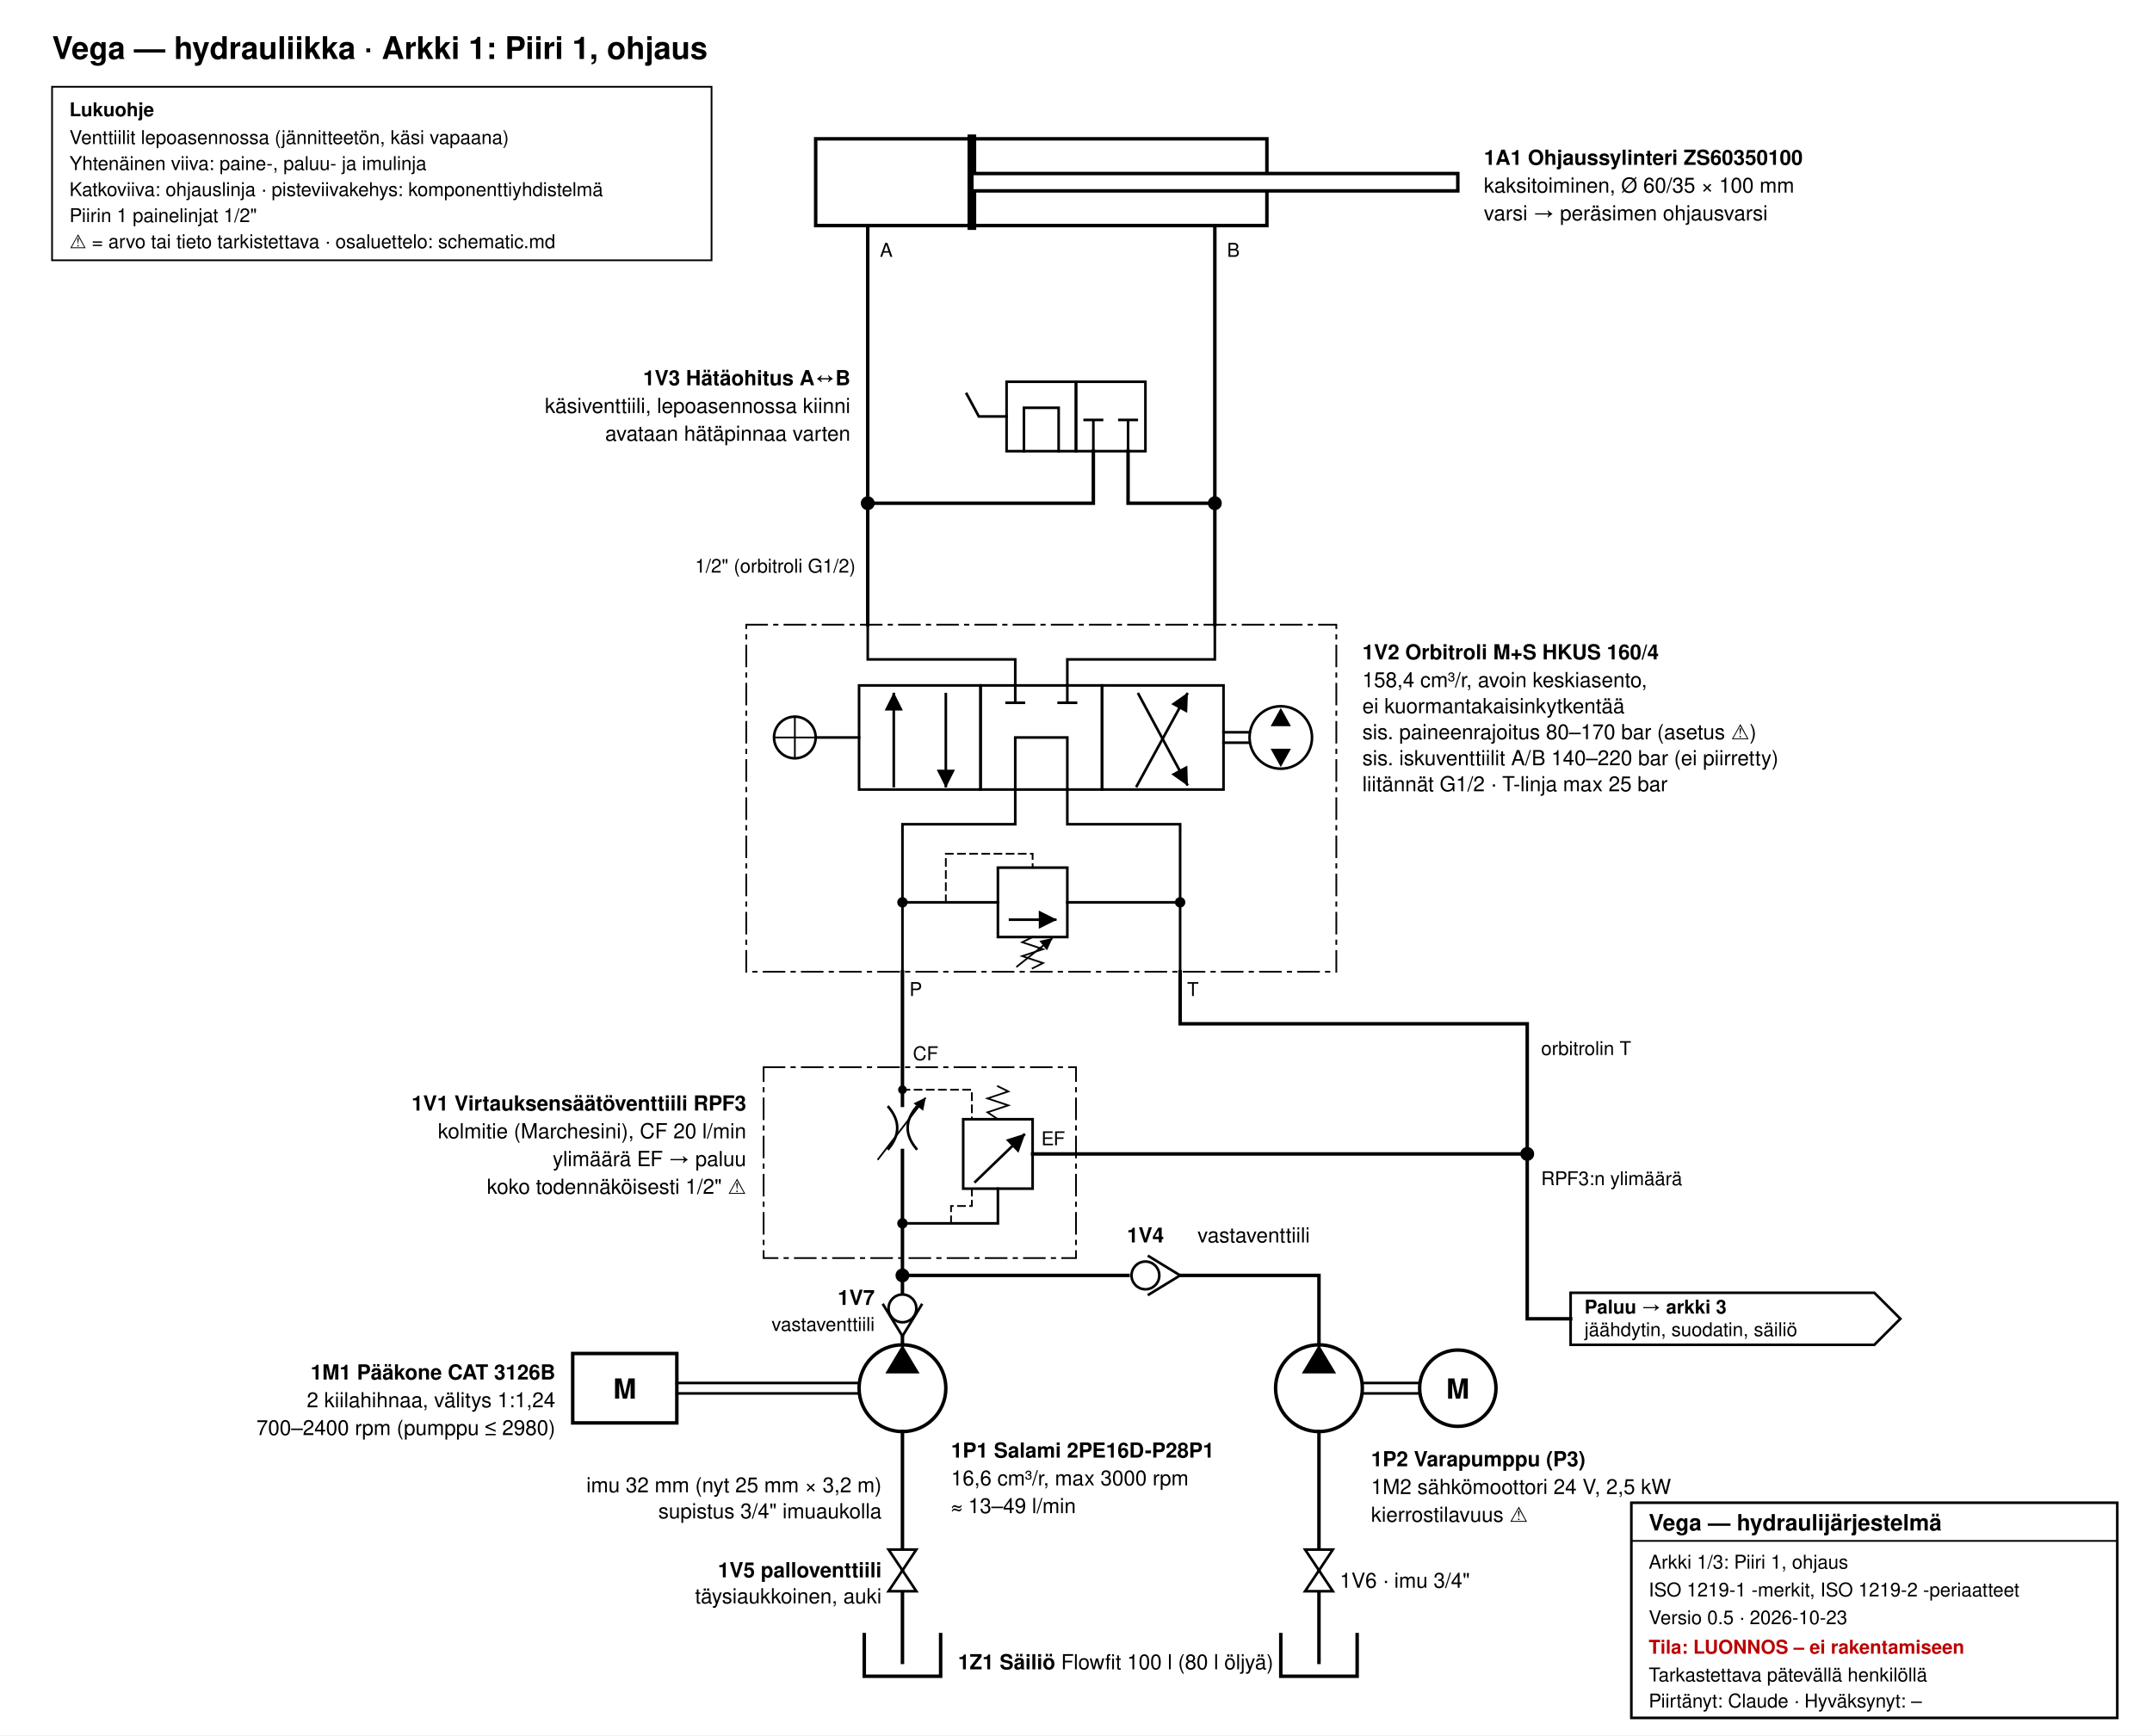
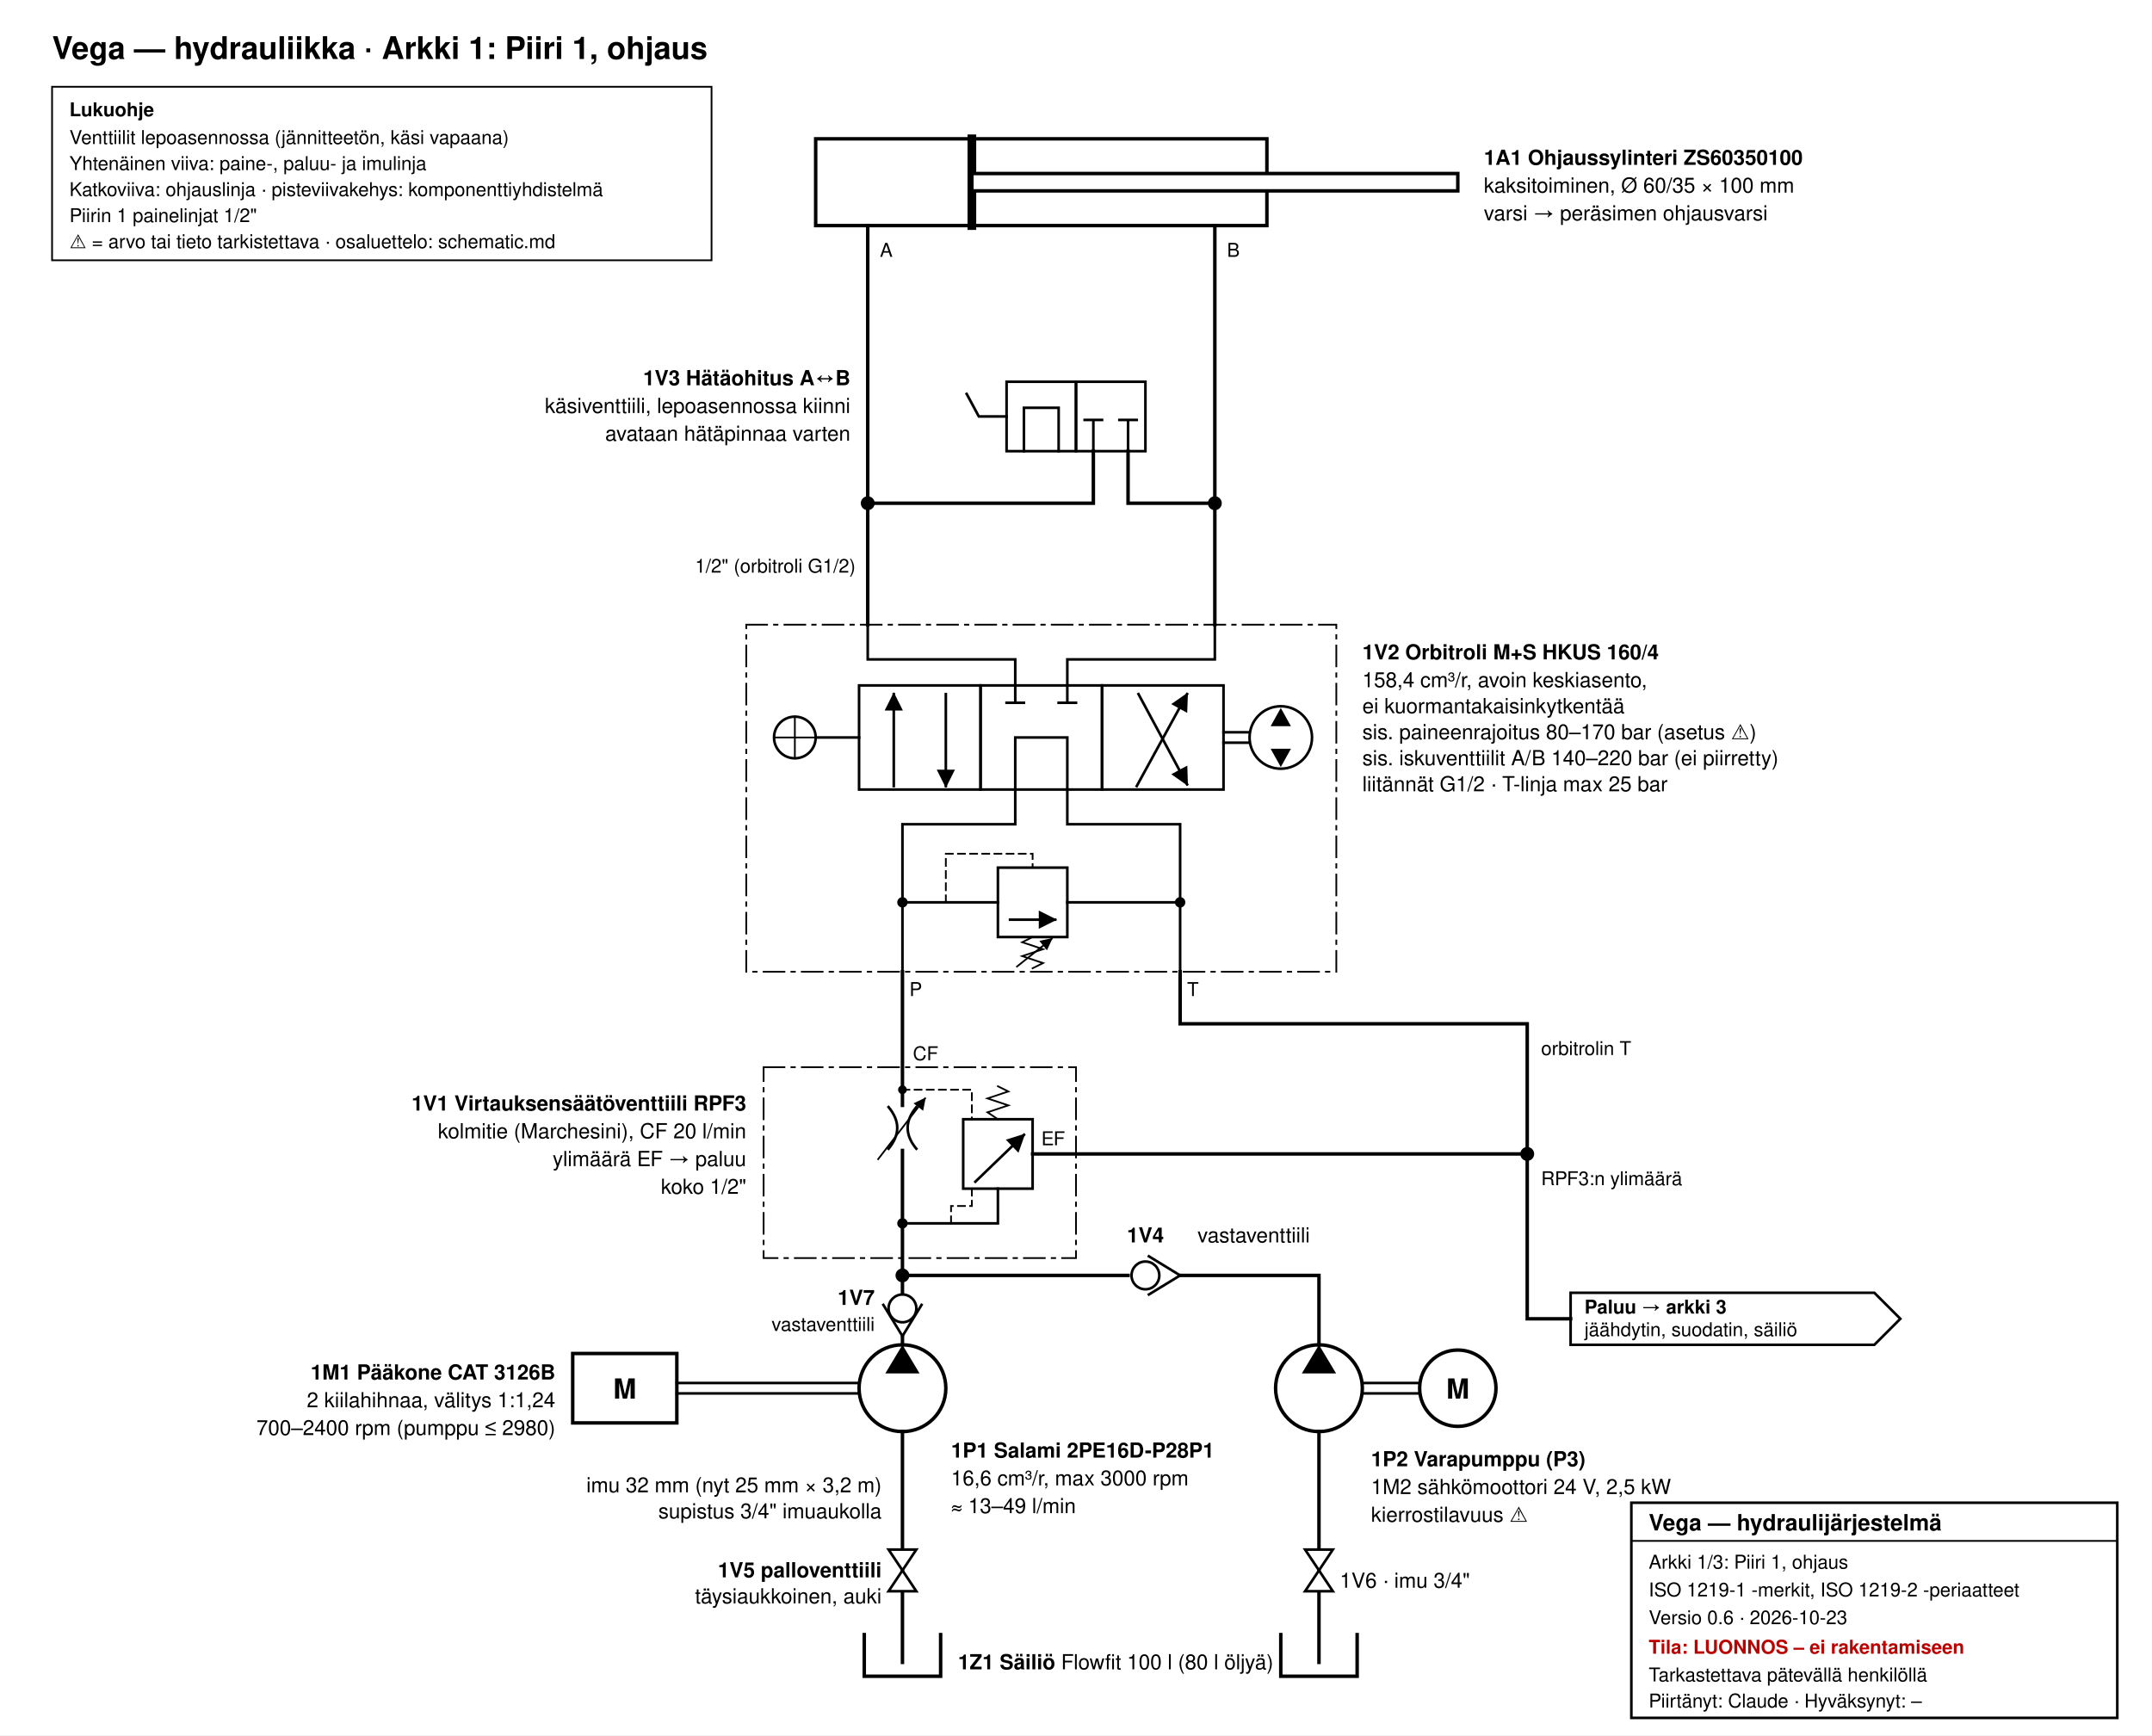
<svg xmlns="http://www.w3.org/2000/svg" viewBox="0 0 1240 1000" width="1240" height="1000" font-family="Helvetica, Arial, sans-serif" font-size="12">
  <defs>
    <marker id="ah" viewBox="0 0 10 10" refX="9" refY="5" markerWidth="7" markerHeight="7" orient="auto-start-reverse">
      <path d="M0,0 L10,5 L0,10 z" fill="#000" />
    </marker>
    <marker id="ahg" viewBox="0 0 10 10" refX="9" refY="5" markerWidth="7" markerHeight="7" orient="auto-start-reverse">
      <path d="M0,0 L10,5 L0,10 z" fill="#888" />
    </marker>
  </defs>
  <rect width="1240" height="1000" fill="#fff" />
  <g stroke="#000" stroke-width="2" fill="none" stroke-linecap="square">
    <text x="30" y="34" font-size="18" font-weight="bold" fill="#000" stroke="none">Vega — hydrauliikka · Arkki 1: Piiri 1, ohjaus</text>
    <rect x="30" y="50" width="380" height="100" stroke-width="1" />
    <g stroke="none" fill="#000" font-size="11">
      <text x="40" y="67" font-weight="bold">Lukuohje</text>
      <text x="40" y="83">Venttiilit lepoasennossa (jännitteetön, käsi vapaana)</text>
      <text x="40" y="98">Yhtenäinen viiva: paine-, paluu- ja imulinja</text>
      <text x="40" y="113">Katkoviiva: ohjauslinja · pisteviivakehys: komponenttiyhdistelmä</text>
      <text x="40" y="128">Piirin 1 painelinjat 1/2"</text>
      <text x="40" y="143">⚠ = arvo tai tieto tarkistettava · osaluettelo: schematic.md</text>
    </g>
    <rect x="470" y="80" width="260" height="50" />
    <line x1="560" y1="80" x2="560" y2="130" stroke-width="5" />
    <rect x="560" y="100" width="280" height="10" fill="#fff" />
    <g stroke="none" fill="#000">
      <text x="855" y="95" font-weight="bold">1A1 Ohjaussylinteri ZS60350100</text>
      <text x="855" y="111">kaksitoiminen, Ø 60/35 × 100 mm</text>
      <text x="855" y="127">varsi → peräsimen ohjausvarsi</text>
      <text x="507" y="148" font-size="11">A</text>
      <text x="707" y="148" font-size="11">B</text>
    </g>
    <line x1="500" y1="130" x2="500" y2="360" />
    <line x1="700" y1="130" x2="700" y2="360" />
    <text x="493" y="330" text-anchor="end" stroke="none" fill="#000" font-size="11">1/2" (orbitroli G1/2)</text>
    <rect x="580" y="220" width="40" height="40" stroke-width="1.5" />
    <rect x="620" y="220" width="40" height="40" stroke-width="1.5" />
    <path d="M590 260 V235 H610 V260" stroke-width="1.5" />
    <path d="M630 260 V242 M625 242 H635 M650 260 V242 M645 242 H655" stroke-width="1.5" />
    <path d="M580 240 H564 L557 227" stroke-width="1.5" />
    <path d="M500 290 H630 V260 M700 290 H650 V260" />
    <circle cx="500" cy="290" r="4" fill="#000" stroke="none" />
    <circle cx="700" cy="290" r="4" fill="#000" stroke="none" />
    <g stroke="none" fill="#000" text-anchor="end">
      <text x="490" y="222" font-weight="bold">1V3 Hätäohitus A↔B</text>
      <text x="490" y="238">käsiventtiili, lepoasennossa kiinni</text>
      <text x="490" y="254">avataan hätäpinnaa varten</text>
    </g>
    <rect x="430" y="360" width="340" height="200" stroke-width="1" stroke-dasharray="12 4 2 4" />
    <rect x="495" y="395" width="70" height="60" stroke-width="1.5" />
    <rect x="565" y="395" width="70" height="60" stroke-width="1.5" />
    <rect x="635" y="395" width="70" height="60" stroke-width="1.5" />
    <line x1="515" y1="453" x2="515" y2="400" stroke-width="1.5" marker-end="url(#ah)" />
    <line x1="545" y1="400" x2="545" y2="453" stroke-width="1.5" marker-end="url(#ah)" />
    <path d="M585 395 V405 M580 405 H590 M615 395 V405 M610 405 H620" stroke-width="1.5" />
    <path d="M585 455 V425 H615 V455" stroke-width="1.5" />
    <line x1="655" y1="453" x2="684" y2="400" stroke-width="1.5" marker-end="url(#ah)" />
    <line x1="656" y1="400" x2="684" y2="452" stroke-width="1.5" marker-end="url(#ah)" />
    <line x1="495" y1="425" x2="470" y2="425" stroke-width="1.5" />
    <circle cx="458" cy="425" r="12" stroke-width="1.5" />
    <path d="M446 425 H470 M458 413 V437" stroke-width="1" />
    <path d="M705 422 H720 M705 428 H720" stroke-width="1.5" />
    <circle cx="738" cy="425" r="18" stroke-width="1.5" />
    <path d="M738 409 L733 418 L743 418 Z M738 441 L733 432 L743 432 Z" fill="#000" stroke-width="1" />
    <path d="M585 395 V380 H500 V360 M615 395 V380 H700 V360" stroke-width="1.5" />
    <path d="M520 560 V475 H585 V455 M615 455 V475 H680 V560" stroke-width="1.5" />
    <path d="M520 520 H575 M615 520 H680" stroke-width="1.5" />
    <rect x="575" y="500" width="40" height="40" stroke-width="1.5" />
    <line x1="582" y1="530" x2="608" y2="530" stroke-width="1.5" marker-end="url(#ah)" />
    <polyline points="595,540 589,543 601,547 589,551 601,555 595,558" stroke-width="1" />
    <line x1="586" y1="557" x2="606" y2="541" stroke-width="1" marker-end="url(#ah)" />
    <path d="M545 520 V492 H595 V500" stroke-width="1" stroke-dasharray="4 3" />
    <circle cx="520" cy="520" r="3" fill="#000" stroke="none" />
    <circle cx="680" cy="520" r="3" fill="#000" stroke="none" />
    <g stroke="none" fill="#000" font-size="11">
      <text x="524" y="574">P</text>
      <text x="684" y="574">T</text>
    </g>
    <g stroke="none" fill="#000">
      <text x="785" y="380" font-weight="bold">1V2 Orbitroli M+S HKUS 160/4</text>
      <text x="785" y="396">158,4 cm³/r, avoin keskiasento,</text>
      <text x="785" y="411">ei kuormantakaisinkytkentää</text>
      <text x="785" y="426">sis. paineenrajoitus 80–170 bar (asetus ⚠)</text>
      <text x="785" y="441">sis. iskuventtiilit A/B 140–220 bar (ei piirretty)</text>
      <text x="785" y="456">liitännät G1/2 · T-linja max 25 bar</text>
    </g>
    <path d="M680 560 V590 H880 V760 H905" />
    <circle cx="880" cy="665" r="4" fill="#000" stroke="none" />
    <path d="M905 745 H1080 L1095 760 L1080 775 H905 Z" stroke-width="1.5" />
    <g stroke="none" fill="#000" font-size="11">
      <text x="913" y="757" font-weight="bold">Paluu → arkki 3</text>
      <text x="913" y="770">jäähdytin, suodatin, säiliö</text>
      <text x="888" y="608">orbitrolin T</text>
      <text x="888" y="683">RPF3:n ylimäärä</text>
    </g>
    <rect x="440" y="615" width="180" height="110" stroke-width="1" stroke-dasharray="12 4 2 4" />
    <line x1="520" y1="560" x2="520" y2="746" />
    <line x1="520" y1="770" x2="520" y2="775" />
    <path d="M520 770 L509 752 M520 770 L531 752" stroke-width="1.5" />
    <circle cx="520" cy="754" r="8" fill="#fff" stroke-width="1.5" />
    <rect x="512" y="638" width="16" height="24" fill="#fff" stroke="none" />
    <path d="M512 638 Q522 650 512 662 M528 638 Q518 650 528 662" stroke-width="1.5" />
    <line x1="506" y1="668" x2="533" y2="633" stroke-width="1" marker-end="url(#ah)" />
    <path d="M520 705 H575 V685" stroke-width="1.5" />
    <rect x="555" y="645" width="40" height="40" stroke-width="1.5" />
    <line x1="562" y1="681" x2="590" y2="654" stroke-width="1.5" marker-end="url(#ah)" />
    <polyline points="575,645 569,641 581,637 569,633 581,629 575,626" stroke-width="1" />
    <path d="M520 628 H560 V645" stroke-width="1" stroke-dasharray="4 3" />
    <path d="M548 705 V695 H560 V685" stroke-width="1" stroke-dasharray="4 3" />
    <path d="M595 665 H880" />
    <circle cx="520" cy="705" r="3" fill="#000" stroke="none" />
    <circle cx="520" cy="628" r="2.5" fill="#000" stroke="none" />
    <g stroke="none" fill="#000" font-size="11">
      <text x="526" y="611">CF</text>
      <text x="600" y="660">EF</text>
    </g>
    <g stroke="none" fill="#000" text-anchor="end">
      <text x="430" y="640" font-weight="bold">1V1 Virtauksensäätöventtiili RPF3</text>
      <text x="430" y="656">kolmitie (Marchesini), CF 20 l/min</text>
      <text x="430" y="672">ylimäärä EF → paluu</text>
-       <text x="430" y="688">koko todennäköisesti 1/2" ⚠</text>
+       <text x="430" y="688">koko 1/2"</text>
    </g>
    <text x="504" y="752" text-anchor="end" stroke="none" fill="#000" font-weight="bold">1V7</text>
    <text x="504" y="767" text-anchor="end" stroke="none" fill="#000" font-size="11">vastaventtiili</text>
    <circle cx="520" cy="735" r="4" fill="#000" stroke="none" />
    <circle cx="520" cy="800" r="25" />
    <path d="M520 776 L511 791 L529 791 Z" fill="#000" stroke-width="1" />
    <path d="M390 797 H495 M390 803 H495" stroke-width="1.5" />
    <rect x="330" y="780" width="60" height="40" />
    <text x="360" y="806" text-anchor="middle" font-size="16" font-weight="bold" stroke="none" fill="#000">M</text>
    <g stroke="none" fill="#000" text-anchor="end">
      <text x="320" y="795" font-weight="bold">1M1 Pääkone CAT 3126B</text>
      <text x="320" y="811">2 kiilahihnaa, välitys 1:1,24</text>
      <text x="320" y="827">700–2400 rpm (pumppu ≤ 2980)</text>
    </g>
    <g stroke="none" fill="#000">
      <text x="548" y="840" font-weight="bold">1P1 Salami 2PE16D-P28P1</text>
      <text x="548" y="856">16,6 cm³/r, max 3000 rpm</text>
      <text x="548" y="872">≈ 13–49 l/min</text>
    </g>
    <line x1="520" y1="825" x2="520" y2="958" />
    <path d="M512 893 L528 893 L520 905 Z M512 917 L528 917 L520 905 Z" fill="#fff" stroke-width="1.5" />
    <path d="M498 942 V966 H542 V942" stroke-width="2" />
    <g stroke="none" fill="#000" text-anchor="end">
      <text x="508" y="860">imu 32 mm (nyt 25 mm × 3,2 m)</text>
      <text x="508" y="875">supistus 3/4" imuaukolla</text>
      <text x="508" y="909" font-weight="bold">1V5 palloventtiili</text>
      <text x="508" y="924">täysiaukkoinen, auki</text>
    </g>
    <text x="552" y="962" stroke="none" fill="#000">
      <tspan font-weight="bold">1Z1 Säiliö</tspan> Flowfit 100 l (80 l öljyä)</text>
    <g stroke="#000">
      <circle cx="760" cy="800" r="25" />
      <path d="M760 776 L751 791 L769 791 Z" fill="#000" stroke-width="1" />
      <path d="M785 797 H818 M785 803 H818" stroke-width="1.5" />
      <circle cx="840" cy="800" r="22" />
      <path d="M760 775 V735 H680 M650 735 H520" />
      <path d="M680 735 L662 724 M680 735 L662 746" stroke-width="1.5" />
      <circle cx="660" cy="735" r="8" fill="#fff" stroke-width="1.5" />
      <line x1="760" y1="825" x2="760" y2="958" />
      <path d="M752 893 L768 893 L760 905 Z M752 917 L768 917 L760 905 Z" fill="#fff" stroke-width="1.5" />
      <path d="M738 942 V966 H782 V942" />
    </g>
    <text x="840" y="806" text-anchor="middle" font-size="16" font-weight="bold" stroke="none" fill="#000">M</text>
    <g stroke="none" fill="#000">
      <text x="660" y="716" text-anchor="middle" font-weight="bold">1V4</text>
      <text x="690" y="716">vastaventtiili</text>
      <text x="790" y="845" font-weight="bold">1P2 Varapumppu (P3)</text>
      <text x="790" y="861">1M2 sähkömoottori 24 V, 2,5 kW</text>
      <text x="790" y="877">kierrostilavuus ⚠</text>
      <text x="772" y="915">1V6 · imu 3/4"</text>
    </g>
    <rect x="940" y="866" width="280" height="124" stroke-width="1.5" />
    <line x1="940" y1="888" x2="1220" y2="888" stroke-width="1" />
    <g stroke="none" fill="#000" font-size="11">
      <text x="950" y="882" font-size="13" font-weight="bold">Vega — hydraulijärjestelmä</text>
      <text x="950" y="904">Arkki 1/3: Piiri 1, ohjaus</text>
      <text x="950" y="920">ISO 1219-1 -merkit, ISO 1219-2 -periaatteet</text>
-       <text x="950" y="936">Versio 0.5 · 2026-10-23</text>
+       <text x="950" y="936">Versio 0.6 · 2026-10-23</text>
      <text x="950" y="953" font-weight="bold" fill="#b00">Tila: LUONNOS – ei rakentamiseen</text>
      <text x="950" y="969">Tarkastettava pätevällä henkilöllä</text>
      <text x="950" y="984">Piirtänyt: Claude · Hyväksynyt: –</text>
    </g>
  </g>
</svg>
